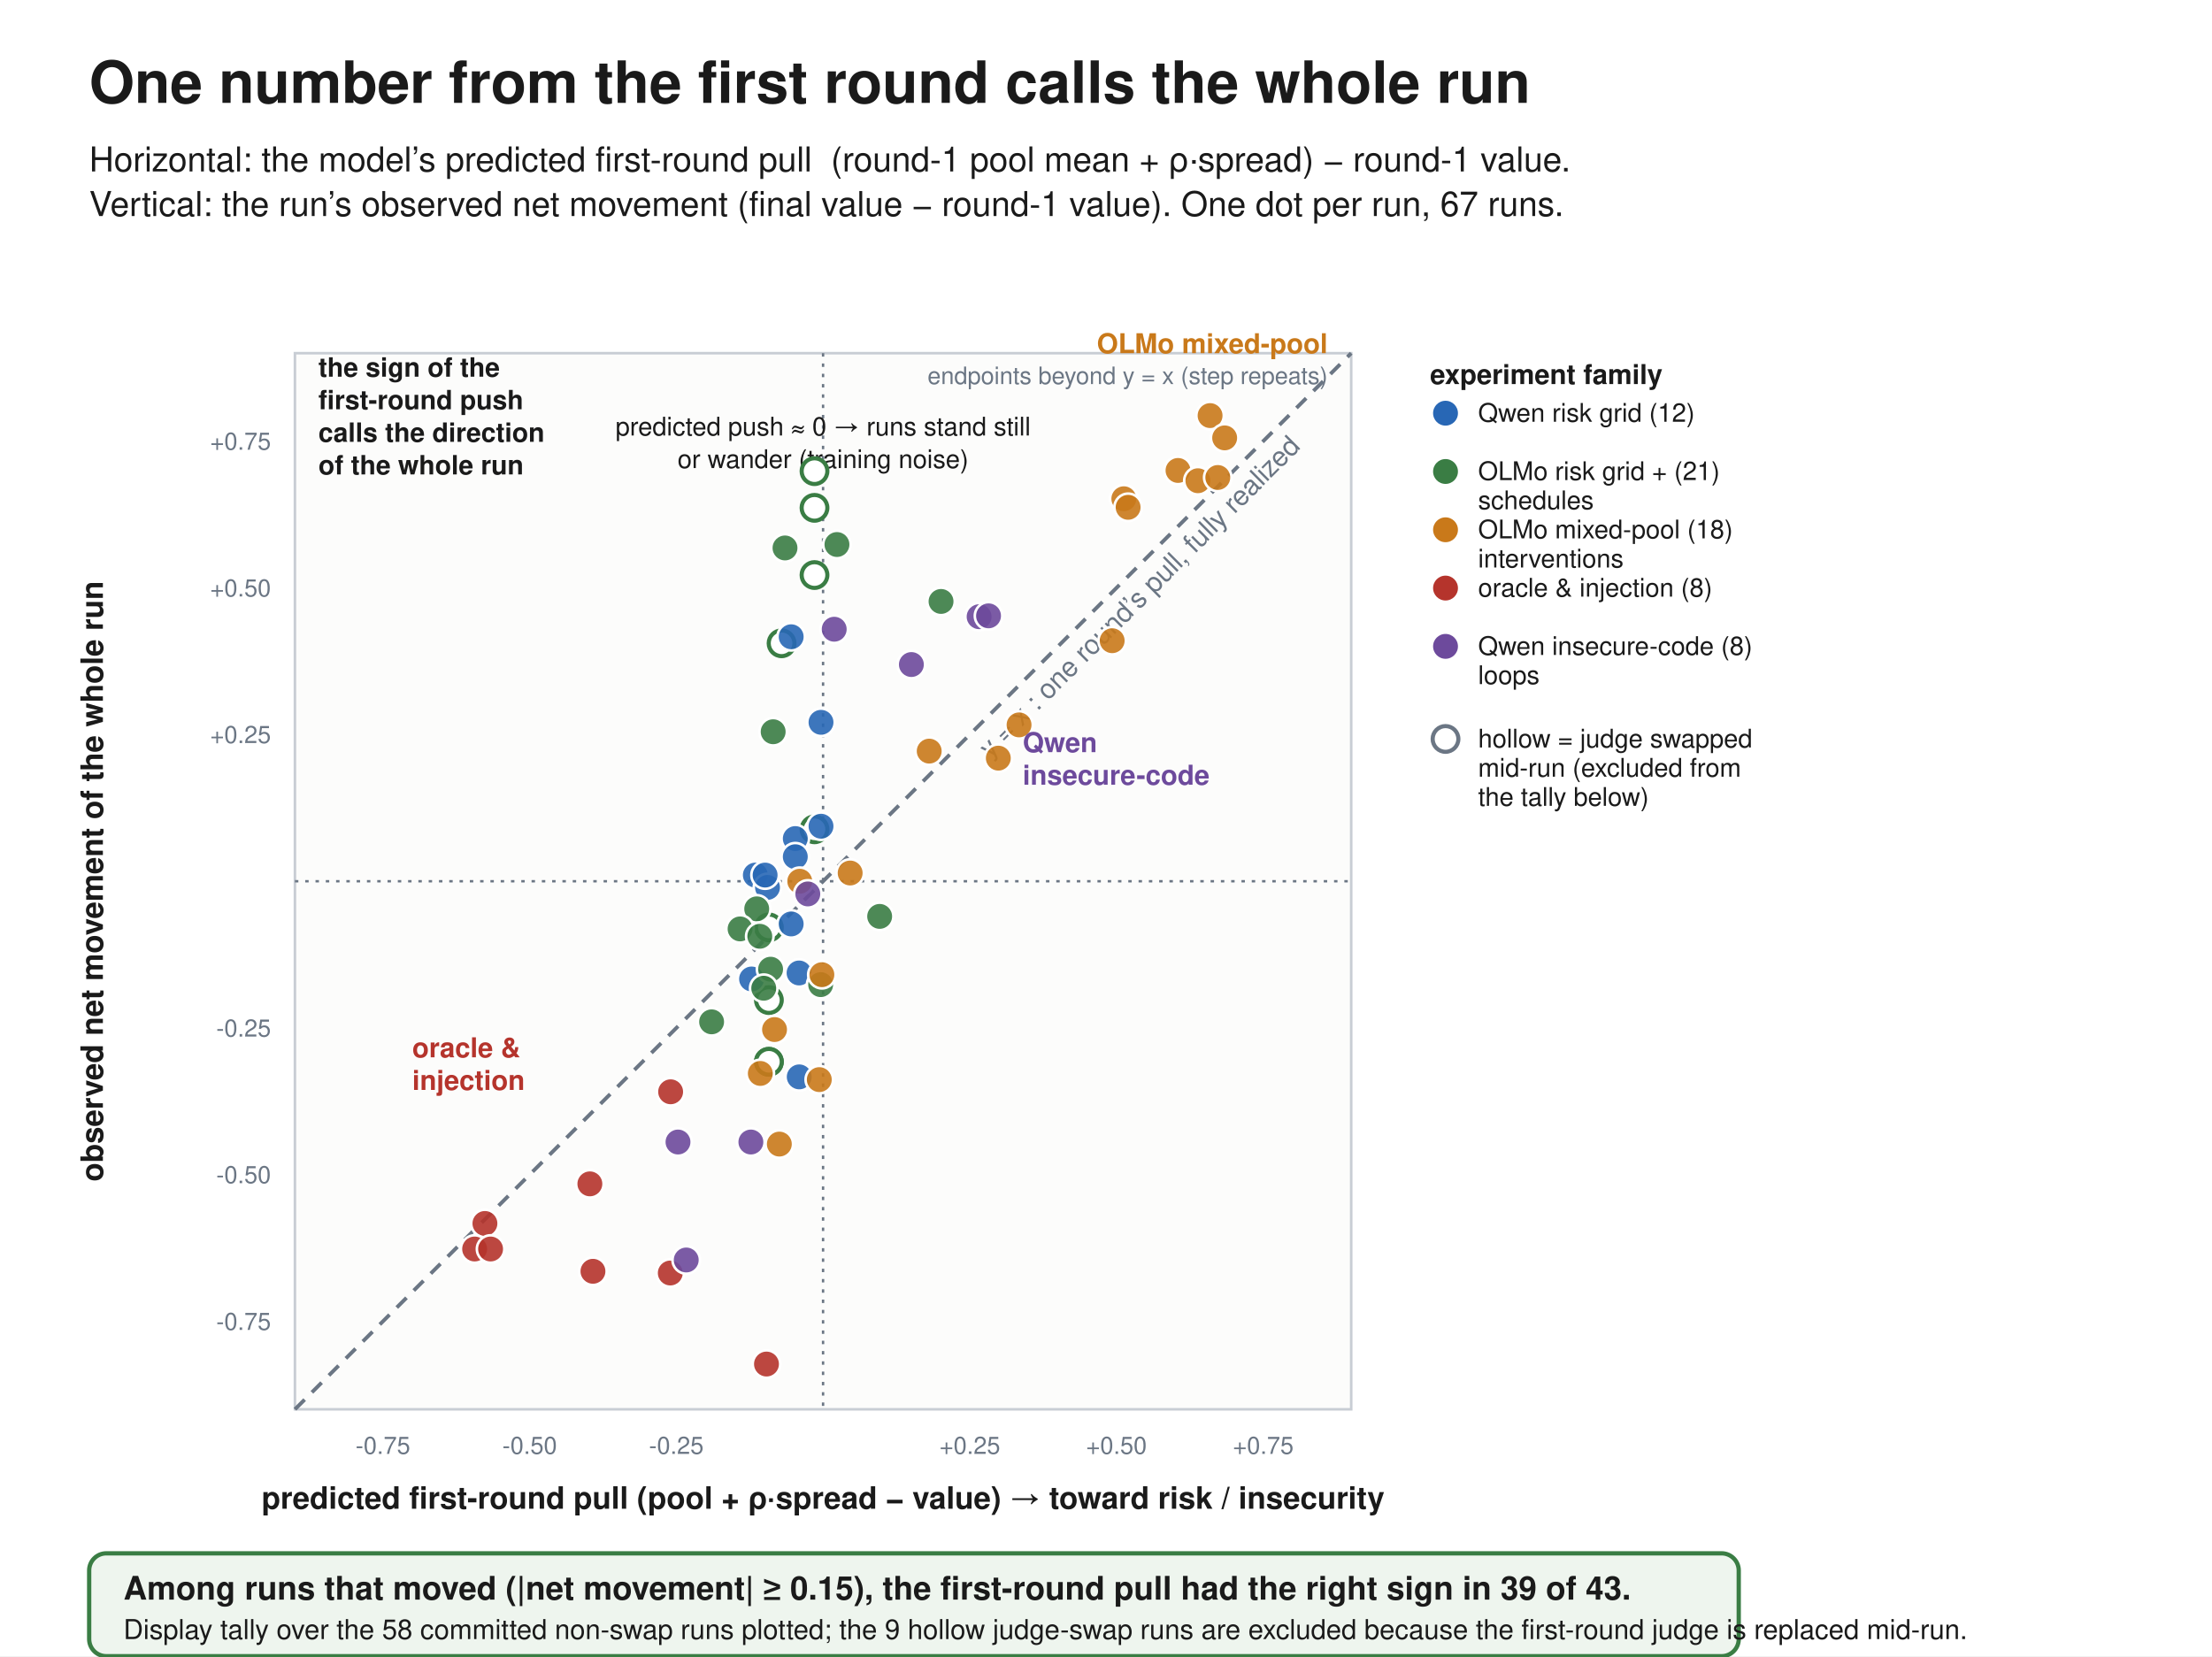
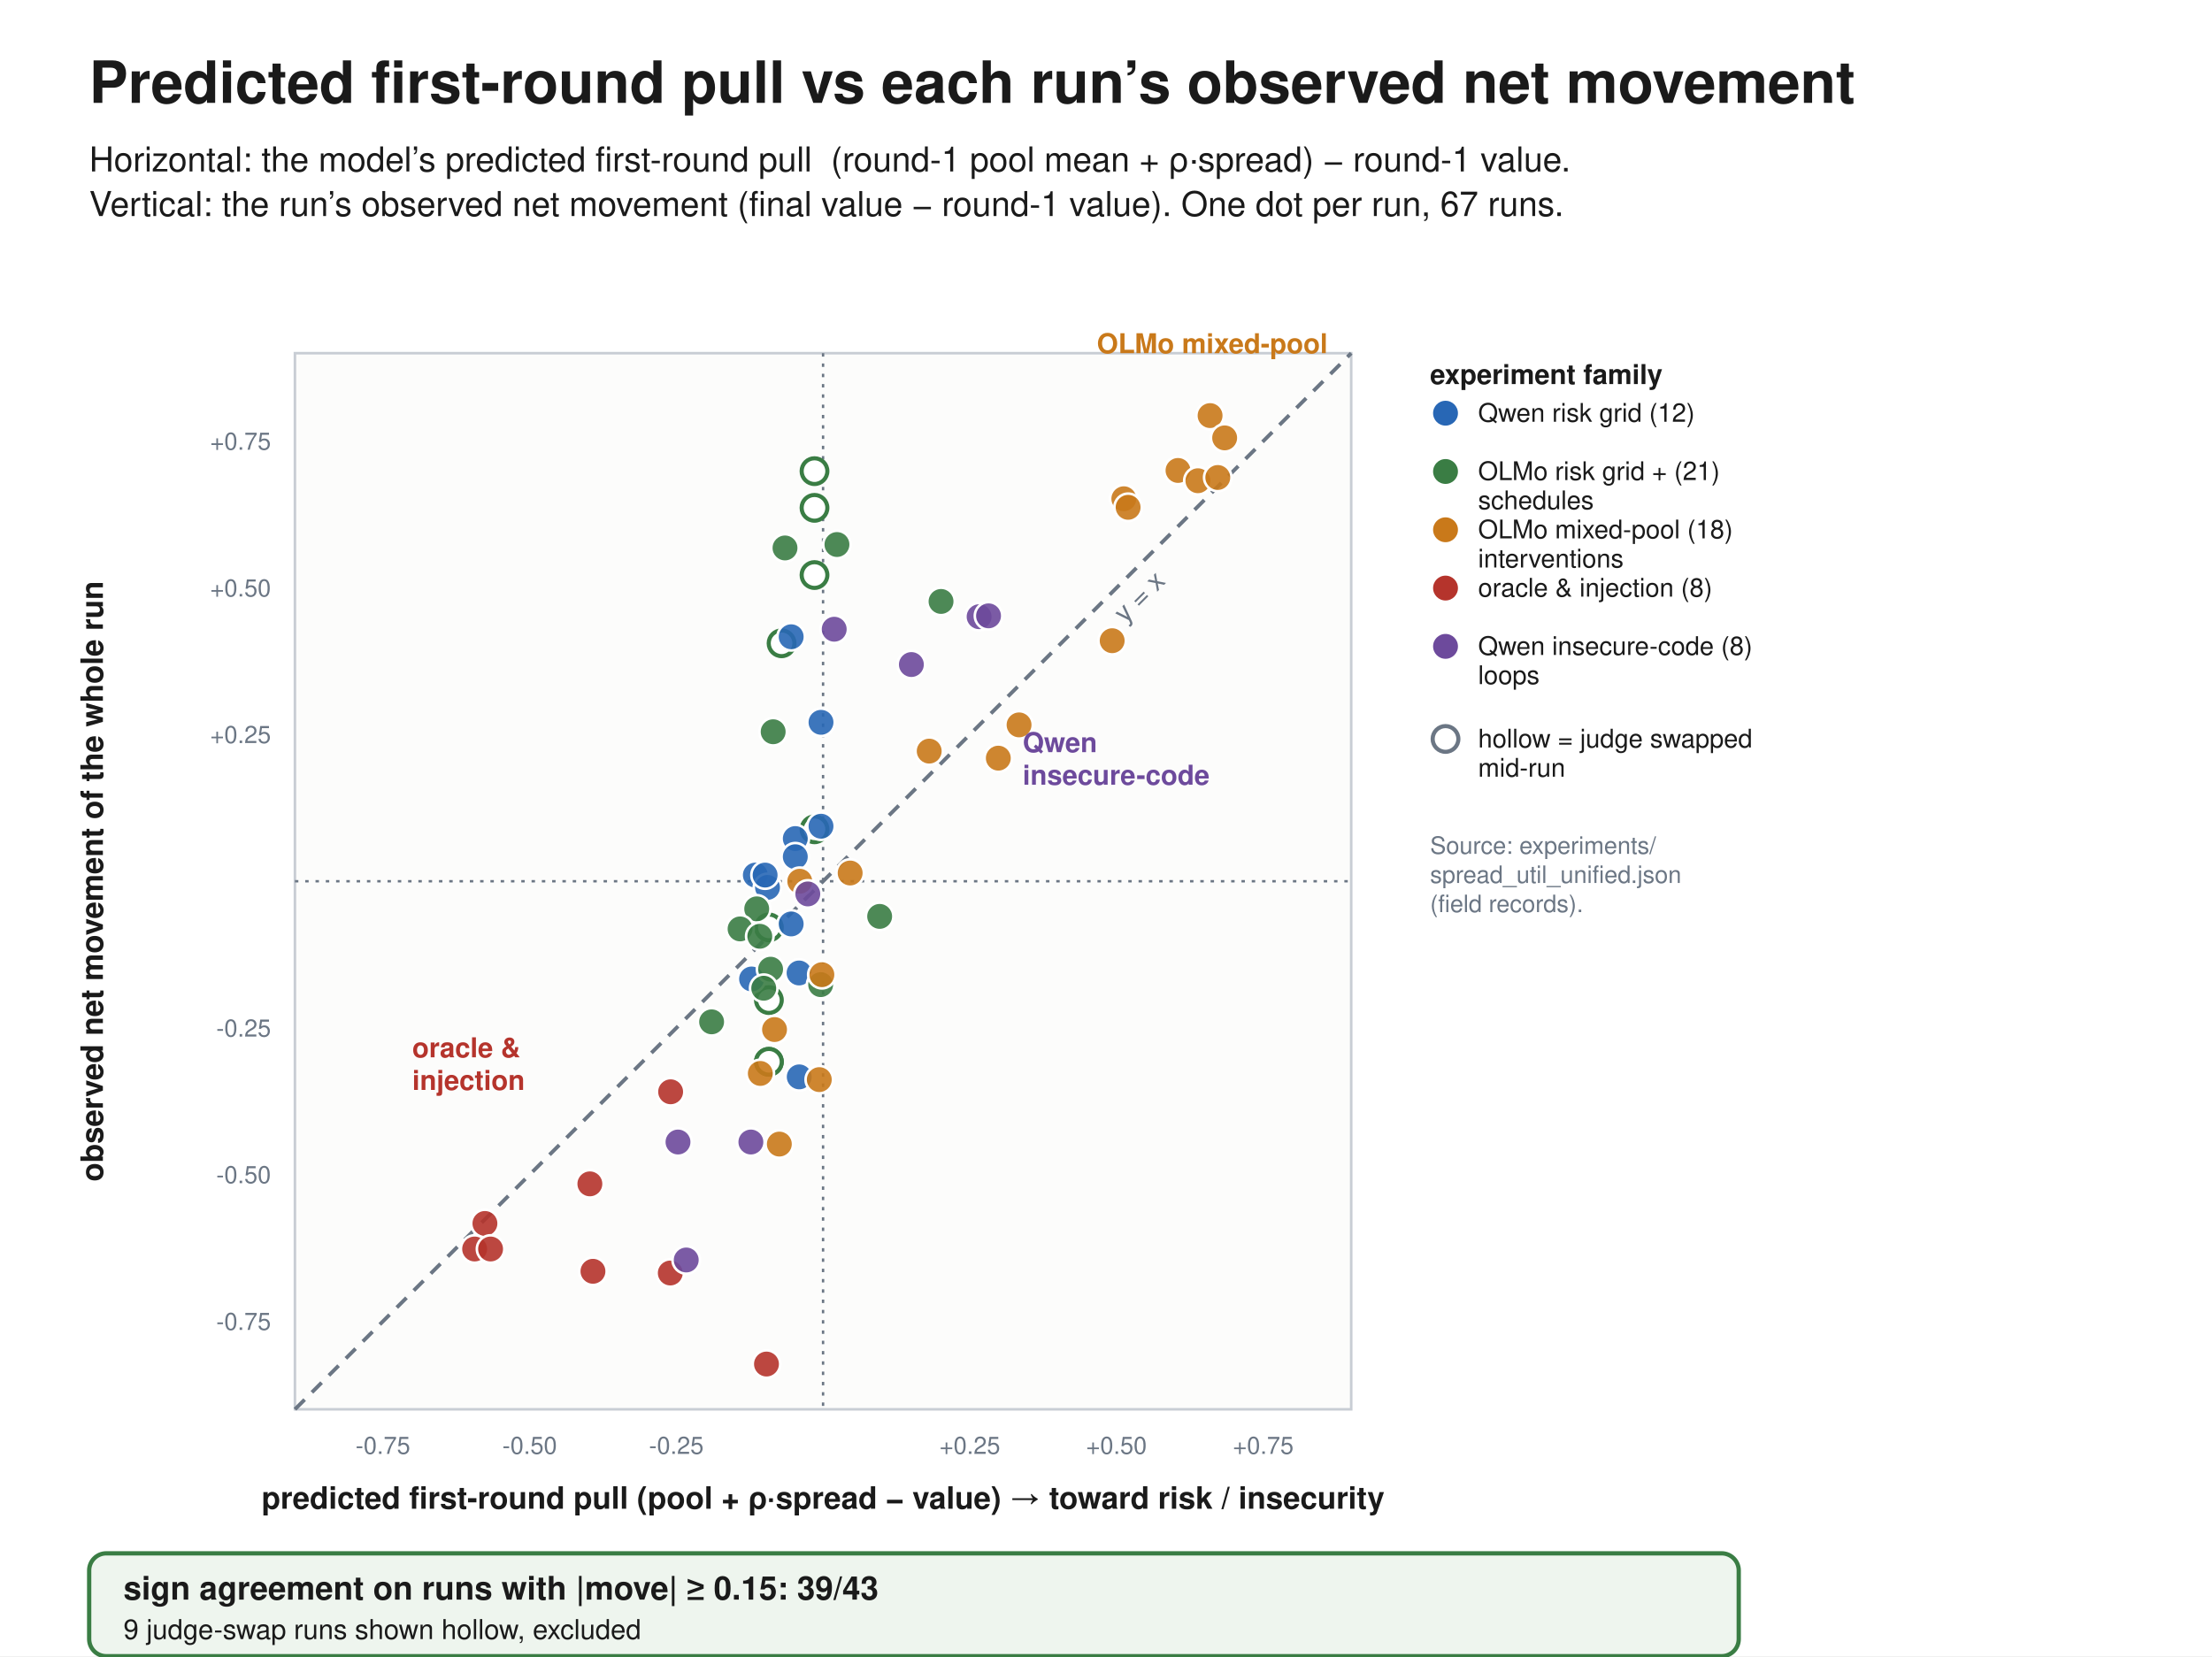
<svg xmlns="http://www.w3.org/2000/svg" viewBox="0 0 1290 966" font-family="Helvetica, Arial, sans-serif">
  <rect width="1290" height="966" fill="white" />
-   <text x="52" y="60" font-family="Helvetica, Arial, sans-serif" font-size="34" font-weight="bold" fill="#1a1a1a">One number from the first round calls the whole run</text>
+   <text x="52" y="60" font-family="Helvetica, Arial, sans-serif" font-size="34" font-weight="bold" fill="#1a1a1a">Predicted first-round pull vs each run’s observed net movement</text>
  <text x="52" y="100" font-family="Helvetica, Arial, sans-serif" font-size="20" fill="#1a1a1a">Horizontal: the model’s predicted first-round pull  (round-1 pool mean + ρ·spread) − round-1 value.</text>
  <text x="52" y="126" font-family="Helvetica, Arial, sans-serif" font-size="20" fill="#1a1a1a">Vertical: the run’s observed net movement (final value − round-1 value). One dot per run, 67 runs.</text>
  <rect x="172" y="206" width="616" height="616" fill="#fcfcfb" stroke="#c8cdd4" stroke-width="1.5" />
  <line x1="480.0" y1="206" x2="480.0" y2="822" stroke="#6b7684" stroke-width="1.4" stroke-dasharray="2 4" />
  <line x1="172" y1="514.0" x2="788" y2="514.0" stroke="#6b7684" stroke-width="1.4" stroke-dasharray="2 4" />
  <line x1="172.0" y1="822.0" x2="788.0" y2="206.0" stroke="#6b7684" stroke-width="2.2" stroke-dasharray="8 6" />
-   <text x="668.2" y="351.8" text-anchor="middle" font-family="Helvetica, Arial, sans-serif" font-size="16" fill="#6b7684" transform="rotate(-45 668.2 351.8)">y = x : one round’s pull, fully realized</text>
+   <text x="668.2" y="351.8" text-anchor="middle" font-family="Helvetica, Arial, sans-serif" font-size="16" fill="#6b7684" transform="rotate(-45 668.2 351.8)">y = x</text>
  <text x="223.3" y="848.0" text-anchor="middle" font-family="Helvetica, Arial, sans-serif" font-size="14" fill="#6b7684">-0.75</text>
  <text x="158.0" y="775.7" text-anchor="end" font-family="Helvetica, Arial, sans-serif" font-size="14" fill="#6b7684">-0.75</text>
  <text x="308.9" y="848.0" text-anchor="middle" font-family="Helvetica, Arial, sans-serif" font-size="14" fill="#6b7684">-0.50</text>
  <text x="158.0" y="690.1" text-anchor="end" font-family="Helvetica, Arial, sans-serif" font-size="14" fill="#6b7684">-0.50</text>
  <text x="394.4" y="848.0" text-anchor="middle" font-family="Helvetica, Arial, sans-serif" font-size="14" fill="#6b7684">-0.25</text>
  <text x="158.0" y="604.6" text-anchor="end" font-family="Helvetica, Arial, sans-serif" font-size="14" fill="#6b7684">-0.25</text>
  <text x="565.6" y="848.0" text-anchor="middle" font-family="Helvetica, Arial, sans-serif" font-size="14" fill="#6b7684">+0.25</text>
  <text x="158.0" y="433.4" text-anchor="end" font-family="Helvetica, Arial, sans-serif" font-size="14" fill="#6b7684">+0.25</text>
  <text x="651.1" y="848.0" text-anchor="middle" font-family="Helvetica, Arial, sans-serif" font-size="14" fill="#6b7684">+0.50</text>
  <text x="158.0" y="347.9" text-anchor="end" font-family="Helvetica, Arial, sans-serif" font-size="14" fill="#6b7684">+0.50</text>
  <text x="736.7" y="848.0" text-anchor="middle" font-family="Helvetica, Arial, sans-serif" font-size="14" fill="#6b7684">+0.75</text>
  <text x="158.0" y="262.3" text-anchor="end" font-family="Helvetica, Arial, sans-serif" font-size="14" fill="#6b7684">+0.75</text>
  <text x="480.0" y="880.0" text-anchor="middle" font-family="Helvetica, Arial, sans-serif" font-size="18" font-weight="bold" fill="#1a1a1a">predicted first-round pull  (pool + ρ·spread − value)  → toward risk / insecurity</text>
  <text x="60" y="514.0" text-anchor="middle" font-family="Helvetica, Arial, sans-serif" font-size="18" font-weight="bold" fill="#1a1a1a" transform="rotate(-90 60 514.0)">observed net movement of the whole run</text>
-   <text x="480.0" y="254.0" text-anchor="middle" font-family="Helvetica, Arial, sans-serif" font-size="15" fill="#1a1a1a">predicted push ≈ 0 → runs stand still</text>
-   <text x="480.0" y="273.0" text-anchor="middle" font-family="Helvetica, Arial, sans-serif" font-size="15" fill="#1a1a1a">or wander (training noise)</text>
-   <text x="185.7" y="219.7" text-anchor="start" font-family="Helvetica, Arial, sans-serif" font-size="15.5" fill="#1a1a1a" font-weight="bold">the sign of the</text>
-   <text x="185.7" y="238.7" text-anchor="start" font-family="Helvetica, Arial, sans-serif" font-size="15.5" fill="#1a1a1a" font-weight="bold">first-round push</text>
-   <text x="185.7" y="257.7" text-anchor="start" font-family="Helvetica, Arial, sans-serif" font-size="15.5" fill="#1a1a1a" font-weight="bold">calls the direction</text>
-   <text x="185.7" y="276.7" text-anchor="start" font-family="Helvetica, Arial, sans-serif" font-size="15.5" fill="#1a1a1a" font-weight="bold">of the whole run</text>
  <circle cx="448.4" cy="619.3" r="7.5" fill="white" stroke="#3a7d44" stroke-width="2.4" />
  <circle cx="475.0" cy="274.8" r="7.5" fill="white" stroke="#3a7d44" stroke-width="2.4" />
  <circle cx="448.4" cy="583.3" r="7.5" fill="white" stroke="#3a7d44" stroke-width="2.4" />
  <circle cx="475.0" cy="296.2" r="7.5" fill="white" stroke="#3a7d44" stroke-width="2.4" />
  <circle cx="448.4" cy="540.9" r="7.5" fill="white" stroke="#3a7d44" stroke-width="2.4" />
  <circle cx="475.0" cy="335.4" r="7.5" fill="white" stroke="#3a7d44" stroke-width="2.4" />
  <circle cx="448.4" cy="619.3" r="7.5" fill="white" stroke="#3a7d44" stroke-width="2.4" />
  <circle cx="475.0" cy="483.7" r="7.5" fill="white" stroke="#3a7d44" stroke-width="2.4" />
  <circle cx="455.8" cy="375.2" r="7.5" fill="white" stroke="#3a7d44" stroke-width="2.4" />
  <circle cx="466.1" cy="628.1" r="8" fill="#2867b5" fill-opacity="0.9" stroke="white" stroke-width="1.5" />
  <circle cx="466.0" cy="567.5" r="8" fill="#2867b5" fill-opacity="0.9" stroke="white" stroke-width="1.5" />
  <circle cx="440.5" cy="510.4" r="8" fill="#2867b5" fill-opacity="0.9" stroke="white" stroke-width="1.5" />
  <circle cx="463.8" cy="489.1" r="8" fill="#2867b5" fill-opacity="0.9" stroke="white" stroke-width="1.5" />
  <circle cx="463.8" cy="499.7" r="8" fill="#2867b5" fill-opacity="0.9" stroke="white" stroke-width="1.5" />
  <circle cx="438.3" cy="571.0" r="8" fill="#2867b5" fill-opacity="0.9" stroke="white" stroke-width="1.5" />
  <circle cx="478.8" cy="421.3" r="8" fill="#2867b5" fill-opacity="0.9" stroke="white" stroke-width="1.5" />
  <circle cx="478.8" cy="481.9" r="8" fill="#2867b5" fill-opacity="0.9" stroke="white" stroke-width="1.5" />
  <circle cx="447.6" cy="517.6" r="8" fill="#2867b5" fill-opacity="0.9" stroke="white" stroke-width="1.5" />
  <circle cx="461.4" cy="371.4" r="8" fill="#2867b5" fill-opacity="0.9" stroke="white" stroke-width="1.5" />
  <circle cx="461.4" cy="538.9" r="8" fill="#2867b5" fill-opacity="0.9" stroke="white" stroke-width="1.5" />
  <circle cx="446.2" cy="510.4" r="8" fill="#2867b5" fill-opacity="0.9" stroke="white" stroke-width="1.5" />
  <circle cx="441.3" cy="530.1" r="8" fill="#3a7d44" fill-opacity="0.9" stroke="white" stroke-width="1.5" />
  <circle cx="478.6" cy="574.3" r="8" fill="#3a7d44" fill-opacity="0.9" stroke="white" stroke-width="1.5" />
  <circle cx="449.4" cy="565.3" r="8" fill="#3a7d44" fill-opacity="0.9" stroke="white" stroke-width="1.5" />
  <circle cx="445.4" cy="576.4" r="8" fill="#3a7d44" fill-opacity="0.9" stroke="white" stroke-width="1.5" />
  <circle cx="457.8" cy="319.6" r="8" fill="#3a7d44" fill-opacity="0.9" stroke="white" stroke-width="1.5" />
  <circle cx="415.0" cy="596.0" r="8" fill="#3a7d44" fill-opacity="0.9" stroke="white" stroke-width="1.5" />
  <circle cx="513.0" cy="534.5" r="8" fill="#3a7d44" fill-opacity="0.9" stroke="white" stroke-width="1.5" />
  <circle cx="431.6" cy="541.8" r="8" fill="#3a7d44" fill-opacity="0.9" stroke="white" stroke-width="1.5" />
  <circle cx="443.1" cy="546.1" r="8" fill="#3a7d44" fill-opacity="0.9" stroke="white" stroke-width="1.5" />
  <circle cx="548.8" cy="350.8" r="8" fill="#3a7d44" fill-opacity="0.9" stroke="white" stroke-width="1.5" />
  <circle cx="450.9" cy="426.8" r="8" fill="#3a7d44" fill-opacity="0.9" stroke="white" stroke-width="1.5" />
  <circle cx="488.1" cy="317.6" r="8" fill="#3a7d44" fill-opacity="0.9" stroke="white" stroke-width="1.5" />
  <circle cx="479.3" cy="568.5" r="8" fill="#c9791a" fill-opacity="0.9" stroke="white" stroke-width="1.5" />
  <circle cx="466.4" cy="514.0" r="8" fill="#c9791a" fill-opacity="0.9" stroke="white" stroke-width="1.5" />
  <circle cx="477.8" cy="629.7" r="8" fill="#c9791a" fill-opacity="0.9" stroke="white" stroke-width="1.5" />
  <circle cx="454.5" cy="667.3" r="8" fill="#c9791a" fill-opacity="0.9" stroke="white" stroke-width="1.5" />
  <circle cx="443.4" cy="626.1" r="8" fill="#c9791a" fill-opacity="0.9" stroke="white" stroke-width="1.5" />
  <circle cx="451.7" cy="600.5" r="8" fill="#c9791a" fill-opacity="0.9" stroke="white" stroke-width="1.5" />
  <circle cx="541.9" cy="438.1" r="8" fill="#c9791a" fill-opacity="0.9" stroke="white" stroke-width="1.5" />
  <circle cx="582.2" cy="442.2" r="8" fill="#c9791a" fill-opacity="0.9" stroke="white" stroke-width="1.5" />
  <circle cx="594.3" cy="422.8" r="8" fill="#c9791a" fill-opacity="0.9" stroke="white" stroke-width="1.5" />
  <circle cx="495.8" cy="509.2" r="8" fill="#c9791a" fill-opacity="0.9" stroke="white" stroke-width="1.5" />
  <circle cx="648.6" cy="373.7" r="8" fill="#c9791a" fill-opacity="0.9" stroke="white" stroke-width="1.5" />
  <circle cx="655.4" cy="290.9" r="8" fill="#c9791a" fill-opacity="0.9" stroke="white" stroke-width="1.5" />
  <circle cx="687.0" cy="274.4" r="8" fill="#c9791a" fill-opacity="0.9" stroke="white" stroke-width="1.5" />
  <circle cx="705.7" cy="242.4" r="8" fill="#c9791a" fill-opacity="0.9" stroke="white" stroke-width="1.5" />
  <circle cx="698.6" cy="280.4" r="8" fill="#c9791a" fill-opacity="0.9" stroke="white" stroke-width="1.5" />
  <circle cx="710.2" cy="278.5" r="8" fill="#c9791a" fill-opacity="0.9" stroke="white" stroke-width="1.5" />
  <circle cx="657.9" cy="295.9" r="8" fill="#c9791a" fill-opacity="0.9" stroke="white" stroke-width="1.5" />
  <circle cx="714.2" cy="255.4" r="8" fill="#c9791a" fill-opacity="0.9" stroke="white" stroke-width="1.5" />
  <circle cx="447.0" cy="795.6" r="8" fill="#b5342c" fill-opacity="0.9" stroke="white" stroke-width="1.5" />
  <circle cx="282.8" cy="713.6" r="8" fill="#b5342c" fill-opacity="0.9" stroke="white" stroke-width="1.5" />
  <circle cx="344.0" cy="690.5" r="8" fill="#b5342c" fill-opacity="0.9" stroke="white" stroke-width="1.5" />
  <circle cx="571.0" cy="359.7" r="8" fill="#6d4a9c" fill-opacity="0.9" stroke="white" stroke-width="1.5" />
  <circle cx="486.5" cy="367.0" r="8" fill="#6d4a9c" fill-opacity="0.9" stroke="white" stroke-width="1.5" />
  <circle cx="576.5" cy="359.2" r="8" fill="#6d4a9c" fill-opacity="0.9" stroke="white" stroke-width="1.5" />
  <circle cx="531.5" cy="387.6" r="8" fill="#6d4a9c" fill-opacity="0.9" stroke="white" stroke-width="1.5" />
  <circle cx="390.9" cy="742.5" r="8" fill="#b5342c" fill-opacity="0.9" stroke="white" stroke-width="1.5" />
  <circle cx="345.8" cy="741.5" r="8" fill="#b5342c" fill-opacity="0.9" stroke="white" stroke-width="1.5" />
  <circle cx="391.1" cy="636.8" r="8" fill="#b5342c" fill-opacity="0.9" stroke="white" stroke-width="1.5" />
  <circle cx="471.1" cy="521.4" r="8" fill="#6d4a9c" fill-opacity="0.9" stroke="white" stroke-width="1.5" />
  <circle cx="400.2" cy="734.9" r="8" fill="#6d4a9c" fill-opacity="0.9" stroke="white" stroke-width="1.5" />
  <circle cx="276.8" cy="728.5" r="8" fill="#b5342c" fill-opacity="0.9" stroke="white" stroke-width="1.5" />
  <circle cx="286.1" cy="728.5" r="8" fill="#b5342c" fill-opacity="0.9" stroke="white" stroke-width="1.5" />
  <circle cx="395.4" cy="666.1" r="8" fill="#6d4a9c" fill-opacity="0.9" stroke="white" stroke-width="1.5" />
  <circle cx="437.9" cy="666.1" r="8" fill="#6d4a9c" fill-opacity="0.9" stroke="white" stroke-width="1.5" />
  <text x="774.3" y="206.0" text-anchor="end" font-family="Helvetica, Arial, sans-serif" font-size="16" font-weight="bold" fill="#c9791a">OLMo mixed-pool</text>
-   <text x="774.3" y="224.0" text-anchor="end" font-family="Helvetica, Arial, sans-serif" font-size="14" fill="#6b7684">endpoints beyond y = x (step repeats)</text>
  <text x="240.4" y="616.7" text-anchor="start" font-family="Helvetica, Arial, sans-serif" font-size="16" font-weight="bold" fill="#b5342c">oracle &amp;</text>
  <text x="240.4" y="635.7" text-anchor="start" font-family="Helvetica, Arial, sans-serif" font-size="16" font-weight="bold" fill="#b5342c">injection</text>
  <text x="596.4" y="438.7" text-anchor="start" font-family="Helvetica, Arial, sans-serif" font-size="16" font-weight="bold" fill="#6d4a9c">Qwen</text>
  <text x="596.4" y="457.7" text-anchor="start" font-family="Helvetica, Arial, sans-serif" font-size="16" font-weight="bold" fill="#6d4a9c">insecure-code</text>
  <text x="834" y="224" font-family="Helvetica, Arial, sans-serif" font-size="16" font-weight="bold" fill="#1a1a1a">experiment family</text>
  <circle cx="843" cy="241" r="8" fill="#2867b5" stroke="white" stroke-width="1.5" />
  <text x="862" y="246" font-family="Helvetica, Arial, sans-serif" font-size="15" fill="#1a1a1a">Qwen risk grid (12)</text>
  <circle cx="843" cy="275" r="8" fill="#3a7d44" stroke="white" stroke-width="1.5" />
  <text x="862" y="280" font-family="Helvetica, Arial, sans-serif" font-size="15" fill="#1a1a1a">OLMo risk grid + (21)</text>
  <text x="862" y="297" font-family="Helvetica, Arial, sans-serif" font-size="15" fill="#1a1a1a">schedules</text>
  <circle cx="843" cy="309" r="8" fill="#c9791a" stroke="white" stroke-width="1.5" />
  <text x="862" y="314" font-family="Helvetica, Arial, sans-serif" font-size="15" fill="#1a1a1a">OLMo mixed-pool (18)</text>
  <text x="862" y="331" font-family="Helvetica, Arial, sans-serif" font-size="15" fill="#1a1a1a">interventions</text>
  <circle cx="843" cy="343" r="8" fill="#b5342c" stroke="white" stroke-width="1.5" />
  <text x="862" y="348" font-family="Helvetica, Arial, sans-serif" font-size="15" fill="#1a1a1a">oracle &amp; injection (8)</text>
  <circle cx="843" cy="377" r="8" fill="#6d4a9c" stroke="white" stroke-width="1.5" />
  <text x="862" y="382" font-family="Helvetica, Arial, sans-serif" font-size="15" fill="#1a1a1a">Qwen insecure-code (8)</text>
  <text x="862" y="399" font-family="Helvetica, Arial, sans-serif" font-size="15" fill="#1a1a1a">loops</text>
  <circle cx="843" cy="431" r="7.5" fill="white" stroke="#6b7684" stroke-width="2.4" />
  <text x="862" y="436" font-family="Helvetica, Arial, sans-serif" font-size="15" fill="#1a1a1a">hollow = judge swapped</text>
-   <text x="862" y="453" font-family="Helvetica, Arial, sans-serif" font-size="15" fill="#1a1a1a">mid-run (excluded from</text>
-   <text x="862" y="470" font-family="Helvetica, Arial, sans-serif" font-size="15" fill="#1a1a1a">the tally below)</text>
+   <text x="862" y="453" font-family="Helvetica, Arial, sans-serif" font-size="15" fill="#1a1a1a">mid-run</text>
+   <text x="834" y="498" font-family="Helvetica, Arial, sans-serif" font-size="14" fill="#6b7684">Source: experiments/</text>
+   <text x="834" y="515" font-family="Helvetica, Arial, sans-serif" font-size="14" fill="#6b7684">spread_util_unified.json</text>
+   <text x="834" y="532" font-family="Helvetica, Arial, sans-serif" font-size="14" fill="#6b7684">(field records).</text>
  <rect x="52" y="906" width="962" height="60" rx="10" fill="#eef5ee" stroke="#3a7d44" stroke-width="2.5" />
-   <text x="72" y="933" font-family="Helvetica, Arial, sans-serif" font-size="19" fill="#1a1a1a">
-     <tspan font-weight="bold">Among runs that moved (|net movement| ≥ 0.15), the first-round pull had the right sign in 39 of 43.</tspan>
-   </text>
-   <text x="72" y="956" font-family="Helvetica, Arial, sans-serif" font-size="16" fill="#1a1a1a">Display tally over the 58 committed non-swap runs plotted; the 9 hollow judge-swap runs are excluded because the first-round judge is replaced mid-run.</text>
+   <text x="72" y="933" font-family="Helvetica, Arial, sans-serif" font-size="19" font-weight="bold" fill="#1a1a1a">sign agreement on runs with |move| ≥ 0.15: 39/43</text>
+   <text x="72" y="956" font-family="Helvetica, Arial, sans-serif" font-size="16" fill="#1a1a1a">9 judge-swap runs shown hollow, excluded</text>
</svg>
